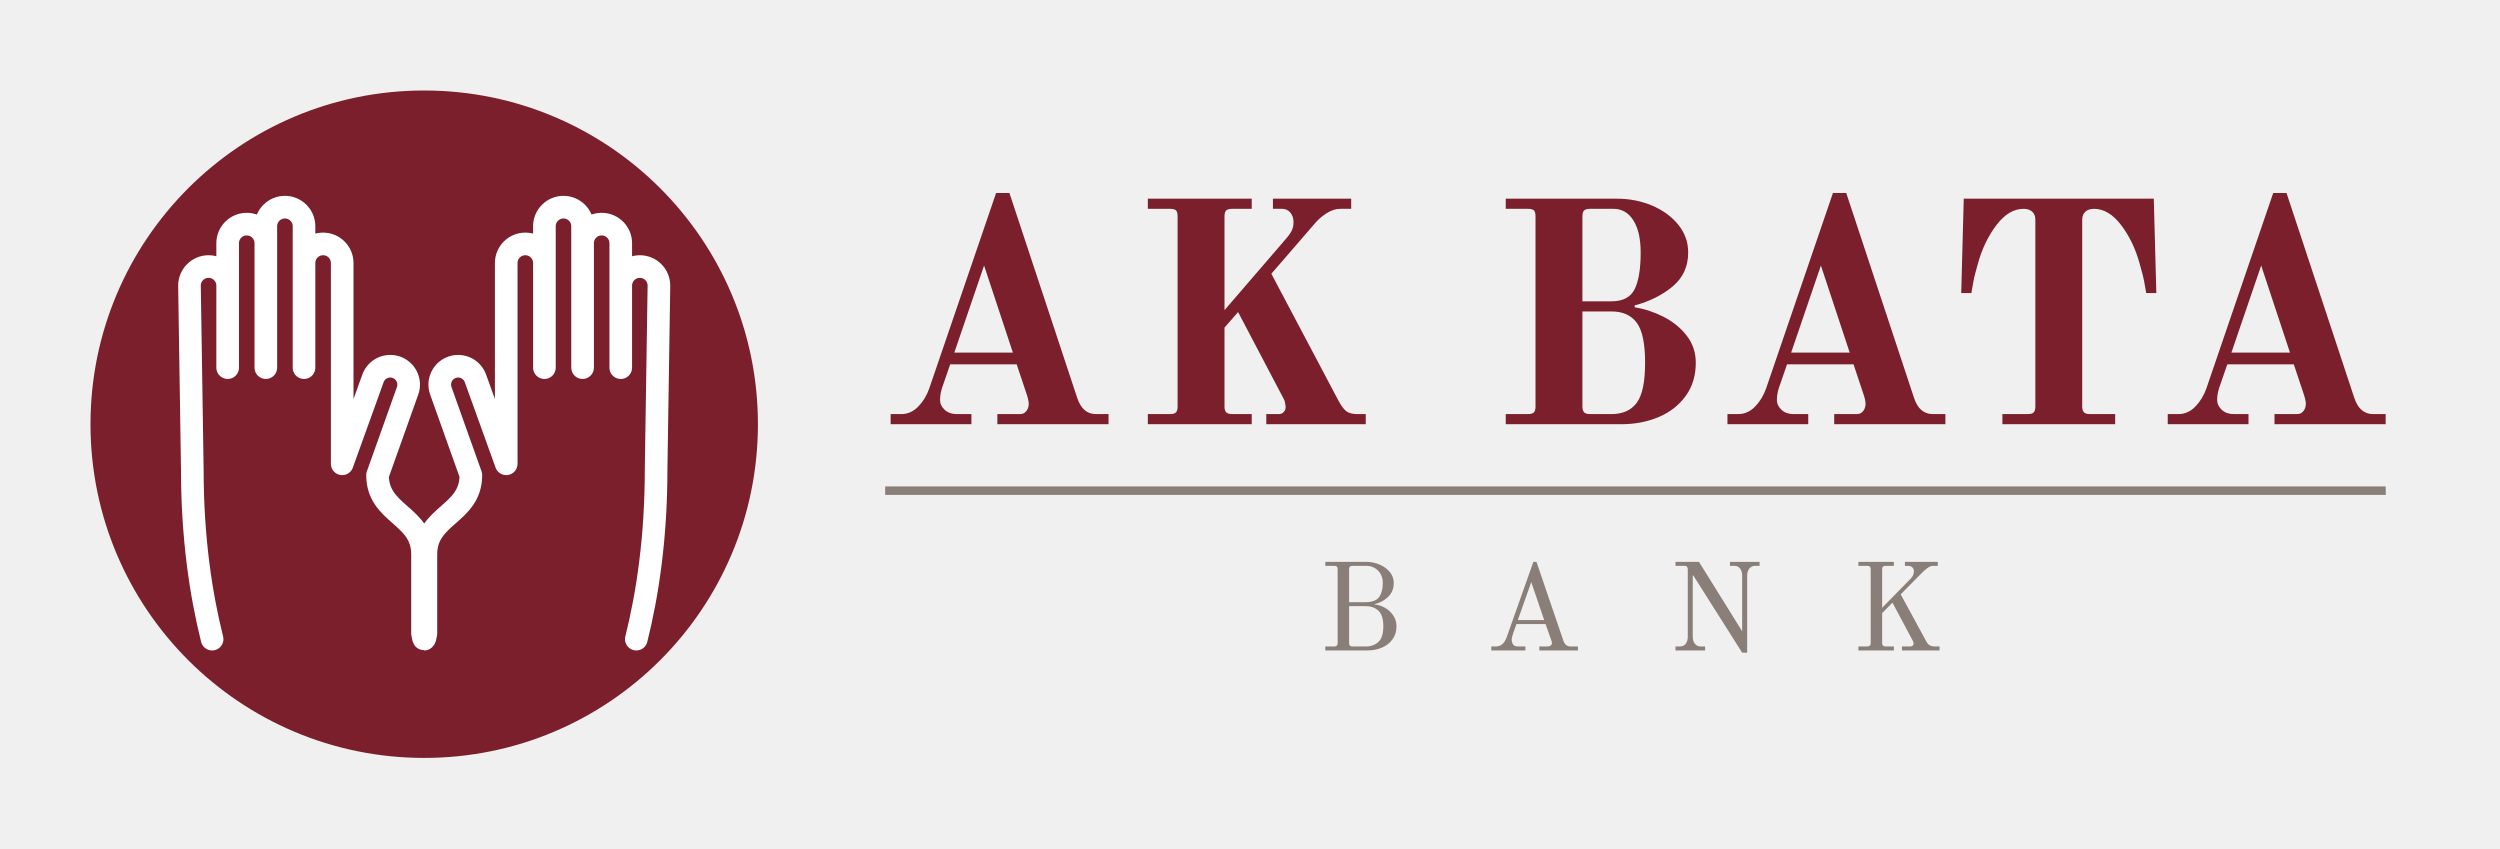
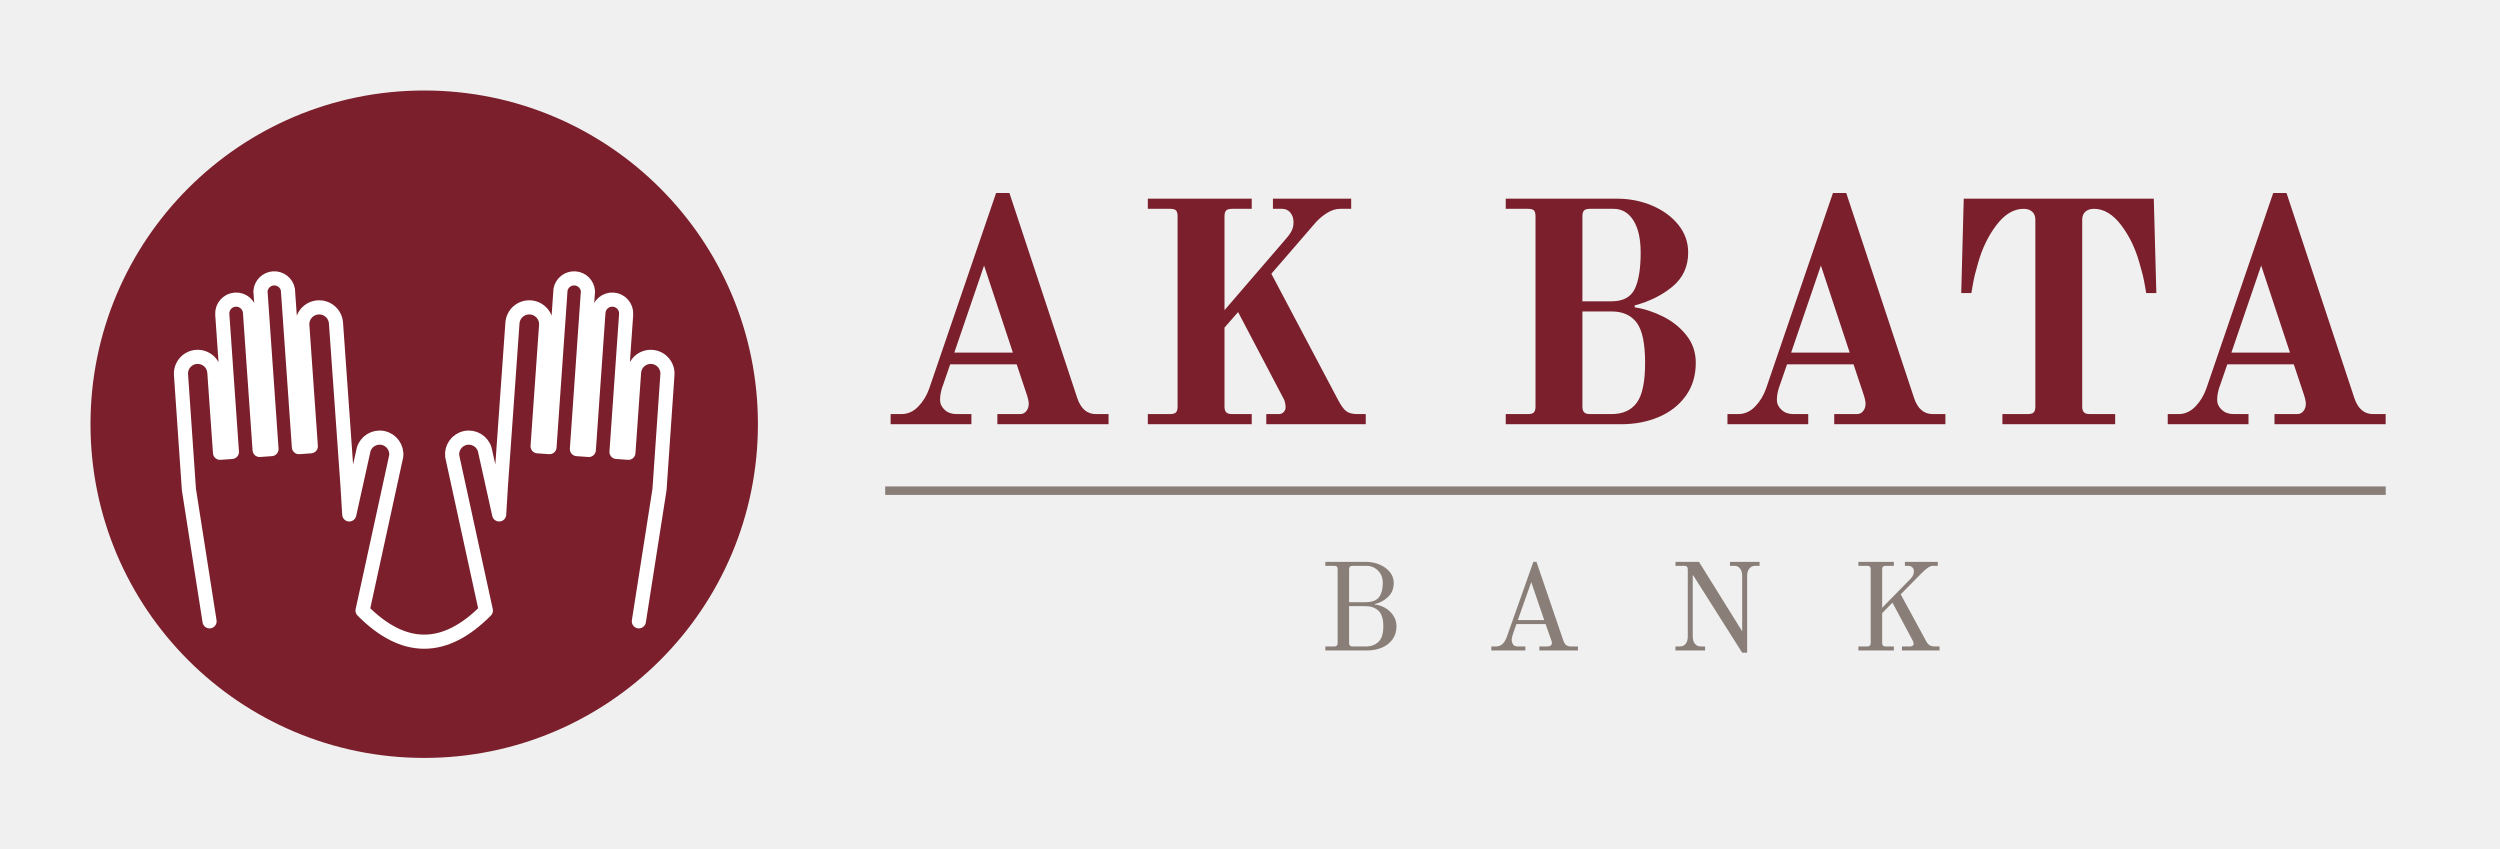
<svg xmlns="http://www.w3.org/2000/svg" viewBox="0 0 884 300" width="884" height="300">
  <circle cx="150" cy="150" r="118" fill="#7A1F2B" />
-   <path d="M75.00 226.00 C71.00 210.00 68.00 190.00 68.00 166.00 L67.00 101.00 A6.75 6.75 0 0 1 80.50 101.00 L80.50 130.00 L80.50 86.00 A6.75 6.75 0 0 1 94.00 86.00 L94.00 130.00 L94.00 80.00 A6.75 6.75 0 0 1 107.50 80.00 L107.50 130.00 L107.50 93.00 A6.75 6.75 0 0 1 121.00 93.00 L121.00 164.00 L131.85 133.89 A6.50 6.50 0 0 1 144.15 138.11 L133.50 168.00 C133.50 182.00 149.40 182.00 149.40 196.00 L149.40 224.00 Q150.00 228.00 150.60 224.00 L150.60 196.00 C150.60 182.00 166.50 182.00 166.50 168.00 L155.85 138.11 A6.50 6.50 0 0 1 168.15 133.89 L179.00 164.00 L179.00 93.00 A6.75 6.75 0 0 1 192.50 93.00 L192.50 130.00 L192.50 80.00 A6.75 6.75 0 0 1 206.00 80.00 L206.00 130.00 L206.00 86.00 A6.75 6.75 0 0 1 219.50 86.00 L219.50 130.00 L219.50 101.00 A6.75 6.75 0 0 1 233.00 101.00 L232.00 166.00 C232.00 190.00 229.00 210.00 225.00 226.00" fill="none" stroke="#FFFFFF" stroke-width="8.00" stroke-linejoin="round" stroke-linecap="round" />
+   <g transform="translate(0.000 0.000) scale(1)">
+     <path d="M74.1 219.7 L66.8 173.1 L64.0 132.5 A5.9 5.9 0 0 1 75.8 131.7 L77.8 160.1 L82.0 159.8 L78.6 111.2 A4.9 4.9 0 0 1 88.4 110.5 L91.8 159.1 L96.0 158.8 L92.1 103.0 A4.9 4.9 0 0 1 101.8 102.4 L105.7 158.1 L109.9 157.8 L106.9 115.1 A5.9 5.9 0 0 1 118.8 114.2 L122.9 172.0 L123.5 181.9 L128.6 158.9 A5.9 5.9 0 0 1 140.1 161.3 L128.2 215.9 Q150 237.9 171.8 215.9 L159.9 161.3 A5.9 5.9 0 0 1 171.4 158.9 L176.5 181.9 L177.1 172.0 L181.2 114.2 A5.9 5.9 0 0 1 193.1 115.1 L190.1 157.8 L194.3 158.1 L198.2 102.4 A4.9 4.9 0 0 1 207.9 103.0 L204.0 158.8 L208.2 159.1 L211.6 110.5 A4.9 4.9 0 0 1 221.4 111.2 L218.0 159.8 L222.2 160.1 L224.2 131.7 A5.9 5.9 0 0 1 236.0 132.5 L233.2 173.1 L225.9 219.7" fill="none" stroke="#FFFFFF" stroke-width="5" stroke-linejoin="round" stroke-linecap="round" />
+   </g>
  <path d="M314.93 146.42H318.74Q322.1 146.42 324.67 143.78Q327.25 141.15 328.59 137.34L352.22 68.24H356.93L380.9 140.7Q382.8 146.42 387.5 146.42H391.98V150H352.67V146.42H360.74Q362.08 146.42 362.92 145.35Q363.76 144.29 363.76 142.83Q363.76 141.6 363.09 139.58L359.5 128.83H335.98L333.63 135.66Q332.4 138.8 332.4 141.38Q332.4 143.39 334.02 144.9Q335.65 146.42 338.22 146.42H343.49V150H314.93ZM337.44 124.69H358.16L347.97 93.89ZM405.87 146.42H413.71Q415.28 146.42 415.84 145.8Q416.4 145.18 416.4 143.73V76.53Q416.4 74.96 415.84 74.4Q415.28 73.84 413.71 73.84H405.87V70.26H442.61V73.84H435.66Q434.21 73.84 433.59 74.4Q432.98 74.96 432.98 76.53V109.68L454.59 84.59Q456.16 82.8 456.78 81.51Q457.39 80.22 457.39 78.54Q457.39 76.53 456.27 75.18Q455.15 73.84 453.36 73.84H450.11V70.26H477.78V73.84H473.86Q471.5 73.84 468.98 75.46Q466.46 77.09 464.56 79.44L449.55 96.8L473.18 141.49Q474.64 144.29 475.98 145.35Q477.33 146.42 479.9 146.42H482.93V150H447.76V146.42H452.24Q453.25 146.42 453.92 145.69Q454.59 144.96 454.59 144.06Q454.59 143.39 454.42 142.55Q454.26 141.71 454.03 141.26L437.79 110.35L432.98 115.84V143.73Q432.98 145.18 433.59 145.8Q434.21 146.42 435.66 146.42H442.61V150H405.87ZM532.43 146.42H540.27Q541.84 146.42 542.4 145.8Q542.96 145.18 542.96 143.73V76.53Q542.96 74.96 542.4 74.4Q541.84 73.84 540.27 73.84H532.43V70.26H571.86Q578.46 70.26 584.23 72.72Q590 75.18 593.47 79.5Q596.94 83.81 596.94 89.3Q596.94 96.69 591.46 101.28Q585.97 105.87 578.02 108V108.67Q583.17 109.46 588.15 111.98Q593.14 114.5 596.38 118.64Q599.63 122.78 599.63 128.27Q599.63 135.1 596.05 140.03Q592.46 144.96 586.47 147.48Q580.48 150 573.31 150H532.43ZM569.84 106.54Q575.89 106.54 578.02 102.23Q580.14 97.92 580.14 89.3Q580.14 82.02 577.57 77.93Q574.99 73.84 570.51 73.84H562.22Q560.77 73.84 560.15 74.4Q559.54 74.96 559.54 76.53V106.54ZM569.84 146.42Q575.78 146.42 578.74 142.44Q581.71 138.46 581.71 128.27Q581.71 118.08 578.74 114.1Q575.78 110.13 569.84 110.13H559.54V143.73Q559.54 145.18 560.15 145.8Q560.77 146.42 562.22 146.42ZM610.83 146.42H614.64Q618 146.42 620.58 143.78Q623.15 141.15 624.5 137.34L648.13 68.24H652.83L676.8 140.7Q678.7 146.42 683.41 146.42H687.89V150H648.58V146.42H656.64Q657.98 146.42 658.82 145.35Q659.66 144.29 659.66 142.83Q659.66 141.6 658.99 139.58L655.41 128.83H631.89L629.54 135.66Q628.3 138.8 628.3 141.38Q628.3 143.39 629.93 144.9Q631.55 146.42 634.13 146.42H639.39V150H610.83ZM633.34 124.69H654.06L643.87 93.89ZM708.05 146.42H717.01Q718.58 146.42 719.14 145.8Q719.7 145.18 719.7 143.73V77.65Q719.7 75.86 718.58 74.85Q717.46 73.84 715.55 73.84Q710.29 73.84 705.92 79.61Q701.55 85.38 699.42 93.1Q698.19 97.25 697.69 100.1Q697.18 102.96 697.07 103.63H693.49L694.38 70.26H761.58L762.48 103.63H758.9Q758.78 102.96 758.28 100.1Q757.78 97.25 756.54 93.1Q754.42 85.38 750.05 79.61Q745.68 73.84 740.42 73.84Q738.51 73.84 737.39 74.85Q736.27 75.86 736.27 77.65V143.73Q736.27 145.18 736.89 145.8Q737.5 146.42 738.96 146.42H747.92V150H708.05ZM766.51 146.42H770.32Q773.68 146.42 776.26 143.78Q778.83 141.15 780.18 137.34L803.81 68.24H808.51L832.48 140.7Q834.38 146.42 839.09 146.42H843.57V150H804.26V146.42H812.32Q813.66 146.42 814.5 145.35Q815.34 144.29 815.34 142.83Q815.34 141.6 814.67 139.58L811.09 128.83H787.57L785.22 135.66Q783.98 138.8 783.98 141.38Q783.98 143.39 785.61 144.9Q787.23 146.42 789.81 146.42H795.07V150H766.51ZM789.02 124.69H809.74L799.55 93.89Z" fill="#7A1F2B" />
  <rect x="313" y="172" width="530.6" height="3" fill="#8A7F78" />
  <path d="M468.63 228.59H471.8Q472.99 228.59 472.99 227.4V201.27Q472.99 200.65 472.7 200.37Q472.42 200.08 471.8 200.08H468.63V198.67H482.98Q485.57 198.67 487.84 199.64Q490.1 200.61 491.47 202.3Q492.83 204 492.83 206.15Q492.83 209.14 490.81 211.08Q488.78 213.02 486.1 213.59V213.76Q487.9 213.9 489.69 214.89Q491.47 215.88 492.63 217.59Q493.8 219.31 493.8 221.46Q493.8 224.15 492.39 226.08Q490.98 228.02 488.63 229.01Q486.28 230 483.46 230H468.63ZM482.8 212.93Q486.36 212.93 487.66 211.1Q488.96 209.28 488.96 206.15Q488.96 203.51 487.29 201.8Q485.62 200.08 483.15 200.08H478.22Q477.61 200.08 477.32 200.37Q477.04 200.65 477.04 201.27V212.93ZM482.98 228.59Q485.66 228.59 487.4 226.99Q489.14 225.38 489.14 221.46Q489.14 217.55 487.4 215.94Q485.66 214.34 482.98 214.34H477.04V227.4Q477.04 228.59 478.22 228.59ZM527.33 228.59H528.96Q531.55 228.59 532.74 225.38L542.2 198.67H543.3L552.85 226.66Q553.29 227.76 553.9 228.17Q554.52 228.59 555.49 228.59H557.95V230H544.31V228.59H547.22Q547.88 228.59 548.32 228.26Q548.76 227.93 548.76 227.49Q548.76 226.92 548.58 226.52L546.51 220.67H536.22L535.16 223.62Q534.54 225.38 534.54 226.17Q534.54 227.14 535.03 227.87Q535.51 228.59 536.7 228.59H539.38V230H527.33ZM536.7 219.26H546.03L541.45 205.84ZM598.74 203.47H598.56V225.07Q598.56 226.7 599.33 227.65Q600.1 228.59 601.34 228.59H602.92V230H592.45V228.59H594.03Q595.31 228.59 596.06 227.65Q596.8 226.7 596.8 225.07V201.27Q596.76 200.65 596.5 200.37Q596.23 200.08 595.62 200.08H592.45V198.67H600.76L616.03 223.22V203.6Q616.03 201.97 615.28 201.03Q614.54 200.08 613.3 200.08H611.72V198.67H622.19V200.08H620.61Q619.38 200.08 618.58 201.03Q617.79 201.97 617.79 203.6V230.79H616.03ZM657.13 228.59H660.3Q661.48 228.59 661.48 227.4V201.27Q661.48 200.65 661.2 200.37Q660.91 200.08 660.3 200.08H657.13V198.67H669.67V200.08H666.72Q666.1 200.08 665.82 200.37Q665.53 200.65 665.53 201.27V214.91L675.65 204.57Q676.22 203.95 676.49 203.34Q676.75 202.72 676.75 201.93Q676.75 201.14 676.18 200.61Q675.61 200.08 674.77 200.08H673.58V198.67H685.2V200.08H683.44Q681.99 200.08 679.48 202.68L672.09 210.16L681.06 226.66Q681.64 227.76 682.34 228.17Q683.04 228.59 684.36 228.59H685.82V230H672.53V228.59H675.48Q675.96 228.59 676.31 228.31Q676.66 228.02 676.66 227.67Q676.66 227.4 676.58 227.07Q676.49 226.74 676.36 226.57L669.18 213.1L665.53 216.8V227.4Q665.53 228.59 666.72 228.59H669.67V230H657.13Z" fill="#8A7F78" />
</svg>
